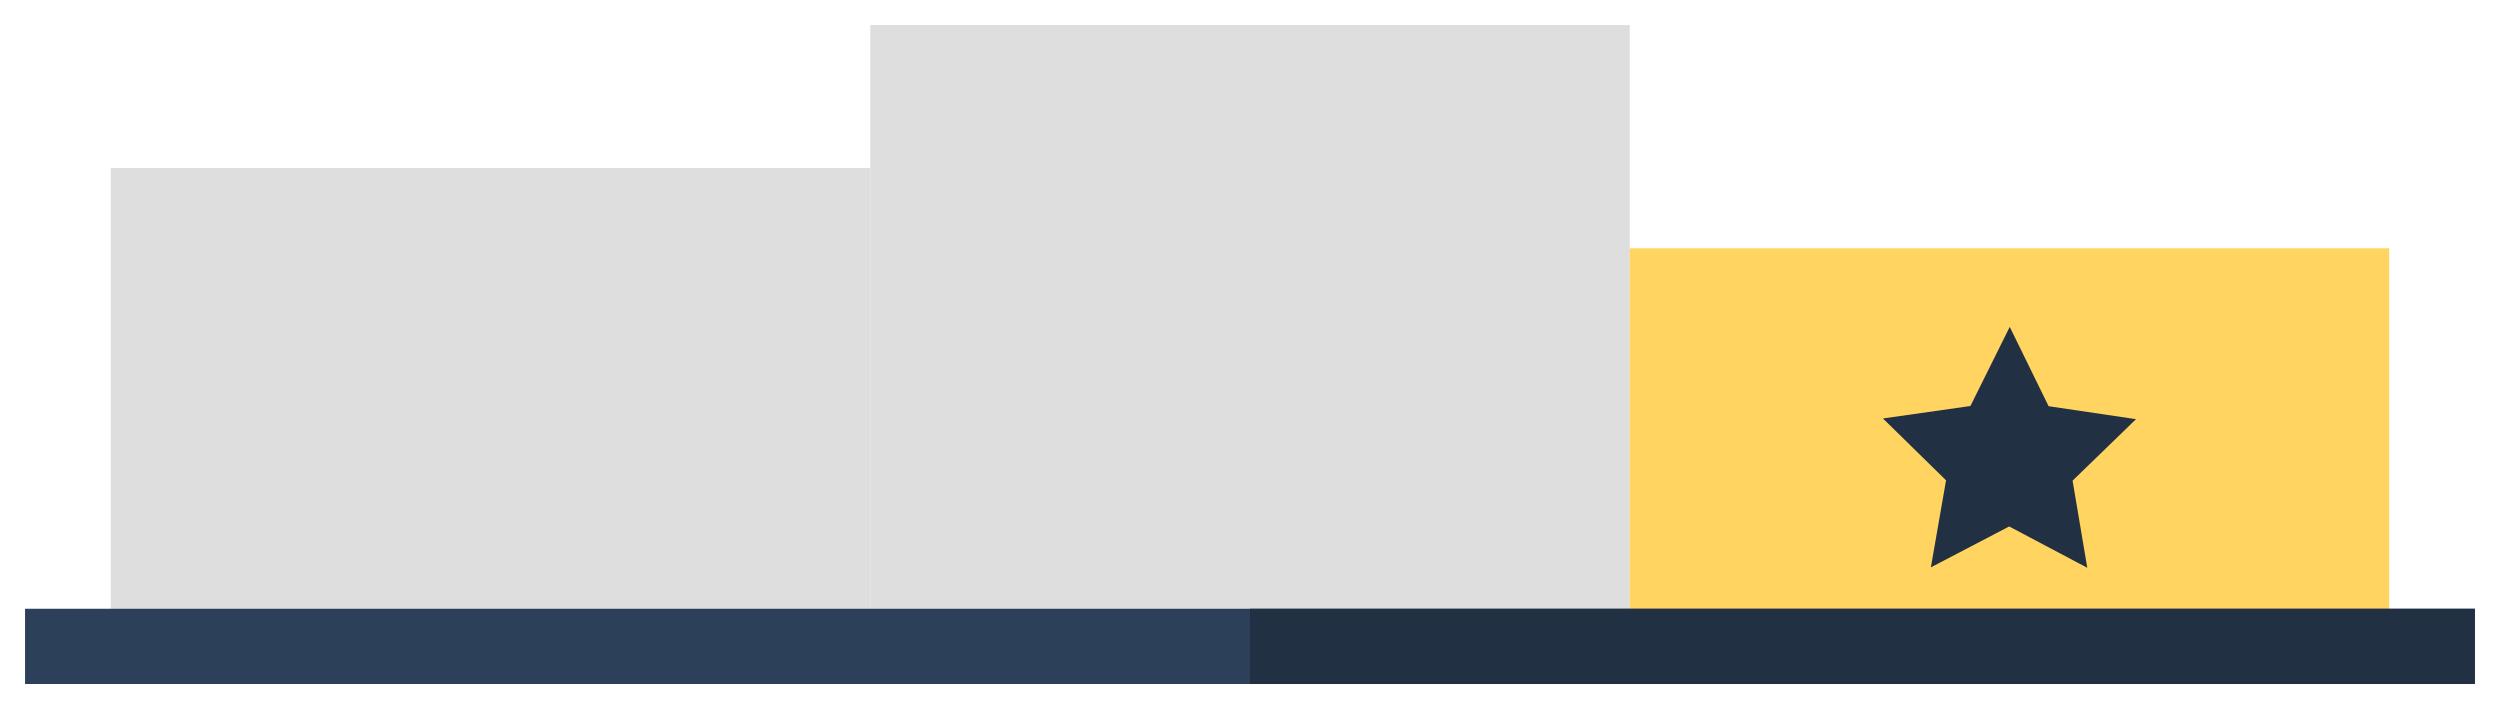
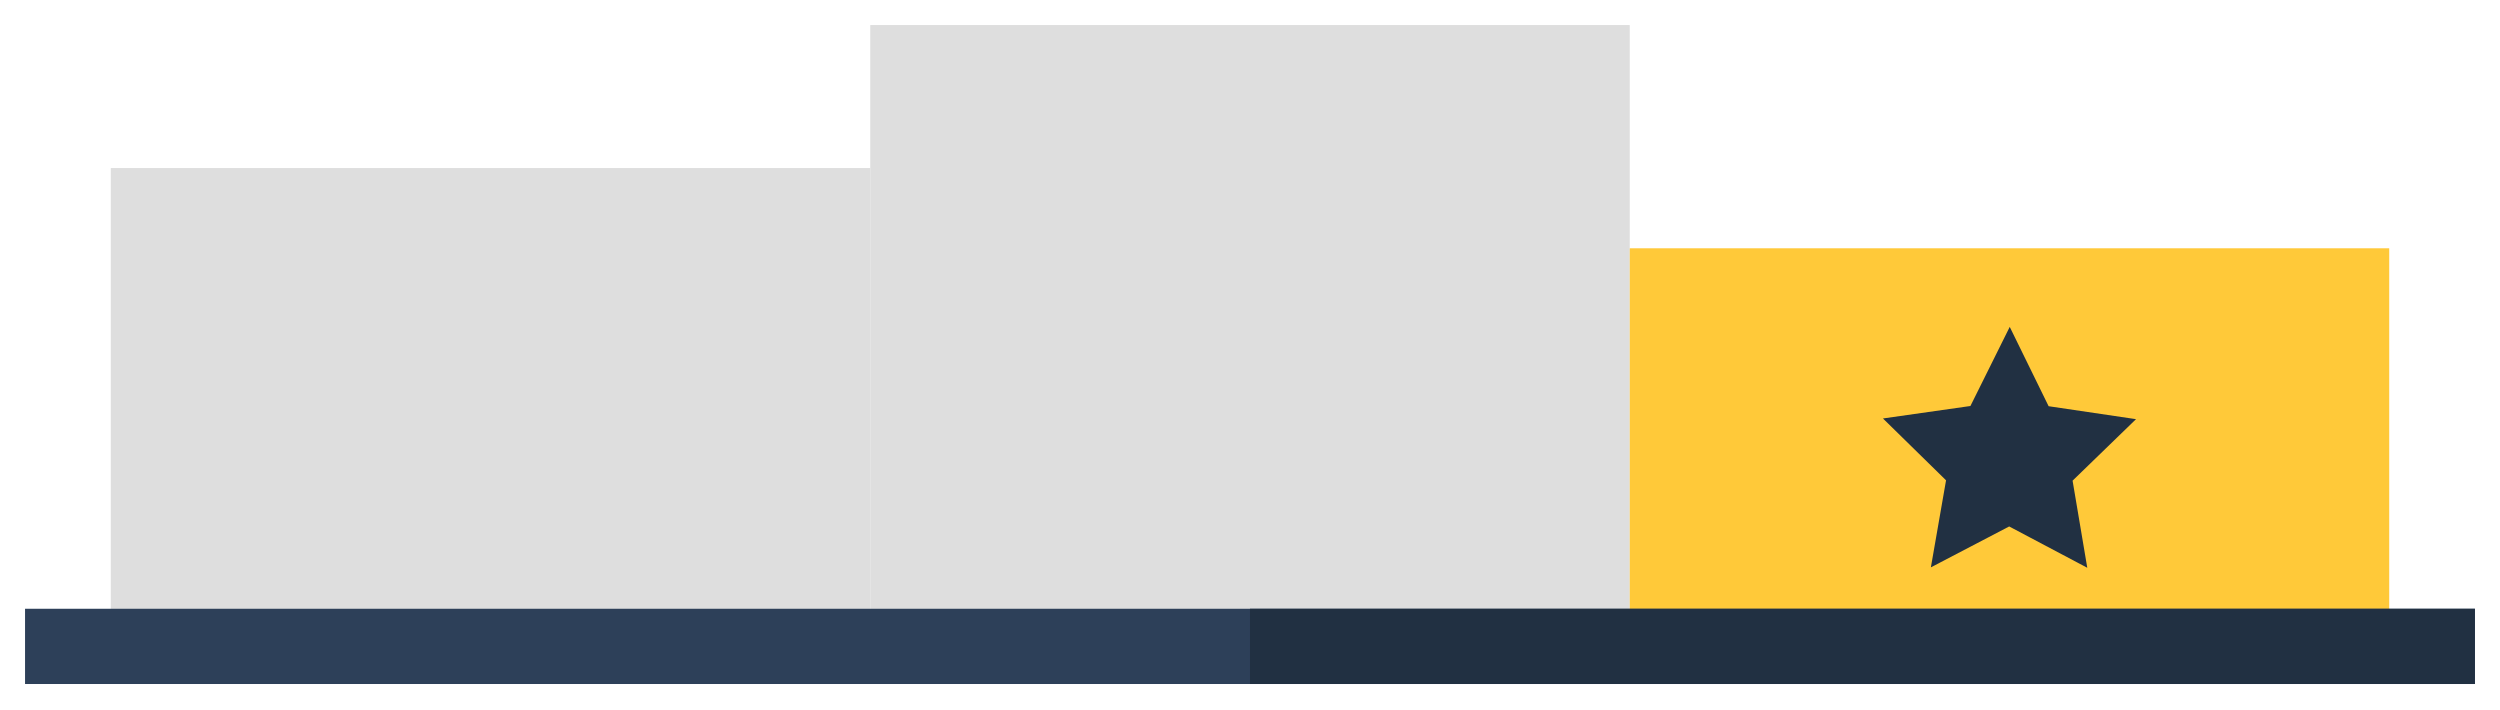
<svg xmlns="http://www.w3.org/2000/svg" version="1.1" id="Layer_1" x="0px" y="0px" viewBox="0 0 499.066 141.546" xml:space="preserve" width="499.066" height="141.546">
  <defs id="defs4292" />
  <g id="g4260" transform="translate(-6.468277,-256.8008)" />
  <g id="g4262" transform="translate(-6.468277,-256.8008)" />
  <g id="g4264" transform="translate(-6.468277,-256.8008)" />
  <g id="g4266" transform="translate(-6.468277,-256.8008)" />
  <g id="g4268" transform="translate(-6.468277,-256.8008)" />
  <g id="g4270" transform="translate(-6.468277,-256.8008)" />
  <g id="g4272" transform="translate(-6.468277,-256.8008)" />
  <g id="g4274" transform="translate(-6.468277,-256.8008)" />
  <g id="g4276" transform="translate(-6.468277,-256.8008)" />
  <g id="g4278" transform="translate(-6.468277,-256.8008)" />
  <g id="g4280" transform="translate(-6.468277,-256.8008)" />
  <g id="g4282" transform="translate(-6.468277,-256.8008)" />
  <g id="g4284" transform="translate(-6.468277,-256.8008)" />
  <g id="g4286" transform="translate(-6.468277,-256.8008)" />
  <g id="g4288" transform="translate(-6.468277,-256.8008)" />
  <g id="layer1" style="display:none" transform="translate(-6.468277,-256.8008)">
    <rect x="180.195" y="261.801" style="fill:#3db39e;fill-opacity:1" width="151.613" height="124.036" id="rect4236" />
    <rect x="256.001" y="261.801" style="fill:#38a390;fill-opacity:1" width="75.807" height="124.036" id="rect4238" />
    <rect x="28.586" y="290.342" style="fill:#dedede;fill-opacity:1" width="151.613" height="95.494" id="rect4240" />
    <rect x="104.388" y="290.342" style="fill:#c8c8c8;fill-opacity:0.594" width="75.807" height="95.494" id="rect4242" />
    <rect x="331.808" y="306.366" style="fill:#dedede;fill-opacity:1" width="151.613" height="79.471" id="rect4244" />
    <rect x="407.615" y="306.366" style="fill:#c8c8c8;fill-opacity:0.594" width="75.807" height="79.471" id="rect4246" />
    <rect x="11.468" y="378.325" style="fill:#2d4059;fill-opacity:1" width="489.066" height="15.022" id="rect4248" />
    <rect x="255.996" y="378.325" style="fill:#213042;fill-opacity:1" width="244.528" height="15.022" id="rect4250" />
    <path style="opacity:1;fill:#213042;fill-opacity:1;stroke:none;stroke-width:2.4;stroke-linecap:round;stroke-linejoin:round;stroke-miterlimit:4;stroke-dasharray:none;stroke-dashoffset:0;stroke-opacity:1" id="path4381" d="m 265.791,279.135 -0.698,17.624 -13.564,-11.274 -16.977,4.782 6.531,-16.384 -9.794,-14.668 17.6,1.148 10.923,-13.848 4.347,17.093 16.545,6.11 z" transform="matrix(0.9787169,-0.2052149,0.2052149,0.9787169,-48.81927,111.8216)" />
  </g>
  <g transform="translate(-6.468277,-256.8008)" style="display:none" id="g4507">
    <rect id="rect4509" height="124.036" width="151.613" style="fill:#dedede;fill-opacity:1" y="261.801" x="180.195" />
    <rect id="rect4511" height="124.036" width="75.807" style="fill:#d1d1d1;fill-opacity:1" y="261.801" x="256.001" />
    <rect id="rect4513" height="95.494" width="151.613" style="fill:#3db39e;fill-opacity:1" y="290.342" x="28.586" />
    <rect id="rect4515" height="95.494" width="75.807" style="fill:#38a390;fill-opacity:1" y="290.342" x="104.388" />
    <rect id="rect4517" height="79.471" width="151.613" style="fill:#dedede;fill-opacity:1" y="306.366" x="331.808" />
    <rect id="rect4519" height="79.471" width="75.807" style="fill:#c8c8c8;fill-opacity:0.594" y="306.366" x="407.615" />
    <rect id="rect4521" height="15.022" width="489.066" style="fill:#2d4059;fill-opacity:1" y="378.325" x="11.468" />
    <rect id="rect4523" height="15.022" width="244.528" style="fill:#213042;fill-opacity:1" y="378.325" x="255.996" />
    <path transform="matrix(0.9787169,-0.2052149,0.2052149,0.9787169,-200.4283,126.092)" d="m 265.791,279.135 -0.698,17.624 -13.564,-11.274 -16.977,4.782 6.531,-16.384 -9.794,-14.668 17.6,1.148 10.923,-13.848 4.347,17.093 16.545,6.11 z" id="path4525" style="opacity:1;fill:#213042;fill-opacity:1;stroke:none;stroke-width:2.4;stroke-linecap:round;stroke-linejoin:round;stroke-miterlimit:4;stroke-dasharray:none;stroke-dashoffset:0;stroke-opacity:1" />
  </g>
  <g id="g4527" style="display:none" transform="translate(-6.468277,-256.8008)">
    <rect x="180.195" y="261.801" style="fill:#dedede;fill-opacity:1" width="151.613" height="124.036" id="rect4529" />
    <rect x="256.001" y="261.801" style="fill:#d1d1d1;fill-opacity:1" width="75.807" height="124.036" id="rect4531" />
    <rect x="28.586" y="290.342" style="fill:#dedede;fill-opacity:1" width="151.613" height="95.494" id="rect4533" />
    <rect x="104.388" y="290.342" style="fill:#d1d1d1;fill-opacity:1" width="75.807" height="95.494" id="rect4535" />
    <rect x="331.808" y="306.366" style="fill:#3db39e;fill-opacity:1" width="151.613" height="79.471" id="rect4537" />
    <rect x="407.615" y="306.366" style="fill:#38a390;fill-opacity:1" width="75.807" height="79.471" id="rect4539" />
    <rect x="11.468" y="378.325" style="fill:#2d4059;fill-opacity:1" width="489.066" height="15.022" id="rect4541" />
    <rect x="255.996" y="378.325" style="fill:#213042;fill-opacity:1" width="244.528" height="15.022" id="rect4543" />
    <path style="opacity:1;fill:#213042;fill-opacity:1;stroke:none;stroke-width:2.4;stroke-linecap:round;stroke-linejoin:round;stroke-miterlimit:4;stroke-dasharray:none;stroke-dashoffset:0;stroke-opacity:1" id="path4545" d="m 265.791,279.135 -0.698,17.624 -13.564,-11.274 -16.977,4.782 6.531,-16.384 -9.794,-14.668 17.6,1.148 10.923,-13.848 4.347,17.093 16.545,6.11 z" transform="matrix(0.9787169,-0.2052149,0.2052149,0.9787169,102.7938,134.104)" />
  </g>
  <g transform="translate(-6.468277,-256.8008)" style="display:none" id="g4567">
    <rect id="rect4569" height="124.036" width="151.613" style="fill:#ffd460;fill-opacity:1" y="261.801" x="180.195" />
    <rect id="rect4571" height="124.036" width="75.807" style="fill:#ffc834;fill-opacity:1" y="261.801" x="256.001" />
    <rect id="rect4573" height="95.494" width="151.613" style="fill:#dedede;fill-opacity:1" y="290.342" x="28.586" />
    <rect id="rect4575" height="95.494" width="75.807" style="fill:#c8c8c8;fill-opacity:0.594" y="290.342" x="104.388" />
    <rect id="rect4577" height="79.471" width="151.613" style="fill:#dedede;fill-opacity:1" y="306.366" x="331.808" />
    <rect id="rect4579" height="79.471" width="75.807" style="fill:#c8c8c8;fill-opacity:0.594" y="306.366" x="407.615" />
    <rect id="rect4581" height="15.022" width="489.066" style="fill:#2d4059;fill-opacity:1" y="378.325" x="11.468" />
    <rect id="rect4583" height="15.022" width="244.528" style="fill:#213042;fill-opacity:1" y="378.325" x="255.996" />
    <path transform="matrix(0.9787169,-0.2052149,0.2052149,0.9787169,-48.81927,111.8216)" d="m 265.791,279.135 -0.698,17.624 -13.564,-11.274 -16.977,4.782 6.531,-16.384 -9.794,-14.668 17.6,1.148 10.923,-13.848 4.347,17.093 16.545,6.11 z" id="path4585" style="opacity:1;fill:#213042;fill-opacity:1;stroke:none;stroke-width:2.4;stroke-linecap:round;stroke-linejoin:round;stroke-miterlimit:4;stroke-dasharray:none;stroke-dashoffset:0;stroke-opacity:1" />
  </g>
  <g id="g4587" style="display:none" transform="translate(-6.468277,-256.8008)">
    <rect x="180.195" y="261.801" style="fill:#dedede;fill-opacity:1" width="151.613" height="124.036" id="rect4589" />
    <rect x="256.001" y="261.801" style="fill:#d1d1d1;fill-opacity:1" width="75.807" height="124.036" id="rect4591" />
    <rect x="28.586" y="290.342" style="fill:#ffd460;fill-opacity:1" width="151.613" height="95.494" id="rect4593" />
    <rect x="104.388" y="290.342" style="fill:#ffc834;fill-opacity:1" width="75.807" height="95.494" id="rect4595" />
    <rect x="331.808" y="306.366" style="fill:#dedede;fill-opacity:1" width="151.613" height="79.471" id="rect4597" />
    <rect x="407.615" y="306.366" style="fill:#c8c8c8;fill-opacity:0.594" width="75.807" height="79.471" id="rect4599" />
    <rect x="11.468" y="378.325" style="fill:#2d4059;fill-opacity:1" width="489.066" height="15.022" id="rect4601" />
    <rect x="255.996" y="378.325" style="fill:#213042;fill-opacity:1" width="244.528" height="15.022" id="rect4603" />
    <path style="opacity:1;fill:#213042;fill-opacity:1;stroke:none;stroke-width:2.4;stroke-linecap:round;stroke-linejoin:round;stroke-miterlimit:4;stroke-dasharray:none;stroke-dashoffset:0;stroke-opacity:1" id="path4605" d="m 265.791,279.135 -0.698,17.624 -13.564,-11.274 -16.977,4.782 6.531,-16.384 -9.794,-14.668 17.6,1.148 10.923,-13.848 4.347,17.093 16.545,6.11 z" transform="matrix(0.9787169,-0.2052149,0.2052149,0.9787169,-200.4283,126.092)" />
  </g>
  <g transform="translate(-6.468277,-256.8008)" style="display:inline" id="g4547">
    <rect id="rect4549" height="124.036" width="151.613" style="fill:#dedede;fill-opacity:1" y="261.801" x="180.195" />
    <rect id="rect4553" height="95.494" width="151.613" style="fill:#dedede;fill-opacity:1" y="290.342" x="28.586" />
-     <rect id="rect4557" height="79.471" width="151.613" style="fill:#ffd460;fill-opacity:1" y="306.366" x="331.808" />
+     <rect id="rect4557" height="79.471" width="151.613" style="fill:#ffc939;fill-opacity:1" y="306.366" x="331.808" />
    <rect id="rect4561" height="15.022" width="489.066" style="fill:#2d4059;fill-opacity:1" y="378.325" x="11.468" />
    <rect id="rect4563" height="15.022" width="244.528" style="fill:#213042;fill-opacity:1" y="378.325" x="255.996" />
    <path transform="matrix(0.9787169,-0.2052149,0.2052149,0.9787169,102.7938,134.104)" d="m 265.791,279.135 -0.698,17.624 -13.564,-11.274 -16.977,4.782 6.531,-16.384 -9.794,-14.668 17.6,1.148 10.923,-13.848 4.347,17.093 16.545,6.11 z" id="path4565" style="opacity:1;fill:#213042;fill-opacity:1;stroke:none;stroke-width:2.4;stroke-linecap:round;stroke-linejoin:round;stroke-miterlimit:4;stroke-dasharray:none;stroke-dashoffset:0;stroke-opacity:1" />
  </g>
  <g id="g4687" style="display:none" transform="translate(-6.468277,-256.8008)">
    <rect x="180.195" y="261.801" style="fill:#ec605f;fill-opacity:1" width="151.613" height="124.036" id="rect4689" />
    <rect x="28.586" y="290.342" style="fill:#dedede;fill-opacity:1" width="151.613" height="95.494" id="rect4693" />
    <rect x="331.808" y="306.366" style="fill:#dedede;fill-opacity:1" width="151.613" height="79.471" id="rect4697" />
    <rect x="11.468" y="378.325" style="fill:#2d4059;fill-opacity:1" width="489.066" height="15.022" id="rect4701" />
    <rect x="255.996" y="378.325" style="fill:#213042;fill-opacity:1" width="244.528" height="15.022" id="rect4703" />
    <path style="opacity:1;fill:#213042;fill-opacity:1;stroke:none;stroke-width:2.4;stroke-linecap:round;stroke-linejoin:round;stroke-miterlimit:4;stroke-dasharray:none;stroke-dashoffset:0;stroke-opacity:1" id="path4705" d="m 265.791,279.135 -0.698,17.624 -13.564,-11.274 -16.977,4.782 6.531,-16.384 -9.794,-14.668 17.6,1.148 10.923,-13.848 4.347,17.093 16.545,6.11 z" transform="matrix(0.9787169,-0.2052149,0.2052149,0.9787169,-48.81927,111.8216)" />
  </g>
  <g transform="translate(-6.468277,-256.8008)" style="display:none" id="g4647">
    <rect id="rect4649" height="124.036" width="151.613" style="fill:#dedede;fill-opacity:1" y="261.801" x="180.195" />
    <rect id="rect4653" height="95.494" width="151.613" style="fill:#ec605f;fill-opacity:1" y="290.342" x="28.586" />
    <rect id="rect4657" height="79.471" width="151.613" style="fill:#dedede;fill-opacity:1" y="306.366" x="331.808" />
    <rect id="rect4661" height="15.022" width="489.066" style="fill:#2d4059;fill-opacity:1" y="378.325" x="11.468" />
    <rect id="rect4663" height="15.022" width="244.528" style="fill:#213042;fill-opacity:1" y="378.325" x="255.996" />
    <path transform="matrix(0.9787169,-0.2052149,0.2052149,0.9787169,-200.4283,126.092)" d="m 265.791,279.135 -0.698,17.624 -13.564,-11.274 -16.977,4.782 6.531,-16.384 -9.794,-14.668 17.6,1.148 10.923,-13.848 4.347,17.093 16.545,6.11 z" id="path4665" style="opacity:1;fill:#213042;fill-opacity:1;stroke:none;stroke-width:2.4;stroke-linecap:round;stroke-linejoin:round;stroke-miterlimit:4;stroke-dasharray:none;stroke-dashoffset:0;stroke-opacity:1" />
  </g>
  <g id="g4607" style="display:none" transform="translate(-6.468277,-256.8008)">
    <rect x="180.195" y="261.801" style="fill:#dedede;fill-opacity:1" width="151.613" height="124.036" id="rect4609" />
    <rect x="28.586" y="290.342" style="fill:#dedede;fill-opacity:1" width="151.613" height="95.494" id="rect4613" />
    <rect x="331.808" y="306.366" style="fill:#ec605f;fill-opacity:1" width="151.613" height="79.471" id="rect4617" />
    <rect x="11.468" y="378.325" style="fill:#2d4059;fill-opacity:1" width="489.066" height="15.022" id="rect4621" />
    <rect x="255.996" y="378.325" style="fill:#213042;fill-opacity:1" width="244.528" height="15.022" id="rect4623" />
    <path style="opacity:1;fill:#213042;fill-opacity:1;stroke:none;stroke-width:2.4;stroke-linecap:round;stroke-linejoin:round;stroke-miterlimit:4;stroke-dasharray:none;stroke-dashoffset:0;stroke-opacity:1" id="path4625" d="m 265.791,279.135 -0.698,17.624 -13.564,-11.274 -16.977,4.782 6.531,-16.384 -9.794,-14.668 17.6,1.148 10.923,-13.848 4.347,17.093 16.545,6.11 z" transform="matrix(0.9787169,-0.2052149,0.2052149,0.9787169,102.7938,134.104)" />
  </g>
  <g transform="translate(-6.468277,-256.8008)" style="display:none" id="g4707">
    <rect id="rect4709" height="124.036" width="151.613" style="fill:#a1b870;fill-opacity:1" y="261.801" x="180.195" />
    <rect id="rect4713" height="95.494" width="151.613" style="fill:#dedede;fill-opacity:1" y="290.342" x="28.586" />
    <rect id="rect4717" height="79.471" width="151.613" style="fill:#dedede;fill-opacity:1" y="306.366" x="331.808" />
    <rect id="rect4721" height="15.022" width="489.066" style="fill:#2d4059;fill-opacity:1" y="378.325" x="11.468" />
    <rect id="rect4723" height="15.022" width="244.528" style="fill:#213042;fill-opacity:1" y="378.325" x="255.996" />
    <path transform="matrix(0.9787169,-0.2052149,0.2052149,0.9787169,-48.81927,111.8216)" d="m 265.791,279.135 -0.698,17.624 -13.564,-11.274 -16.977,4.782 6.531,-16.384 -9.794,-14.668 17.6,1.148 10.923,-13.848 4.347,17.093 16.545,6.11 z" id="path4725" style="opacity:1;fill:#213042;fill-opacity:1;stroke:none;stroke-width:2.4;stroke-linecap:round;stroke-linejoin:round;stroke-miterlimit:4;stroke-dasharray:none;stroke-dashoffset:0;stroke-opacity:1" />
  </g>
  <g id="g4667" style="display:none" transform="translate(-6.468277,-256.8008)">
    <rect x="180.195" y="261.801" style="fill:#dedede;fill-opacity:1" width="151.613" height="124.036" id="rect4669" />
    <rect x="28.586" y="290.342" style="fill:#a1b870;fill-opacity:1" width="151.613" height="95.494" id="rect4673" />
    <rect x="331.808" y="306.366" style="fill:#dedede;fill-opacity:1" width="151.613" height="79.471" id="rect4677" />
    <rect x="11.468" y="378.325" style="fill:#2d4059;fill-opacity:1" width="489.066" height="15.022" id="rect4681" />
    <rect x="255.996" y="378.325" style="fill:#213042;fill-opacity:1" width="244.528" height="15.022" id="rect4683" />
    <path style="opacity:1;fill:#213042;fill-opacity:1;stroke:none;stroke-width:2.4;stroke-linecap:round;stroke-linejoin:round;stroke-miterlimit:4;stroke-dasharray:none;stroke-dashoffset:0;stroke-opacity:1" id="path4685" d="m 265.791,279.135 -0.698,17.624 -13.564,-11.274 -16.977,4.782 6.531,-16.384 -9.794,-14.668 17.6,1.148 10.923,-13.848 4.347,17.093 16.545,6.11 z" transform="matrix(0.9787169,-0.2052149,0.2052149,0.9787169,-200.4283,126.092)" />
  </g>
  <g transform="translate(-6.468277,-256.8008)" style="display:none" id="g4627">
    <rect id="rect4629" height="124.036" width="151.613" style="fill:#dedede;fill-opacity:1" y="261.801" x="180.195" />
    <rect id="rect4633" height="95.494" width="151.613" style="fill:#dedede;fill-opacity:1" y="290.342" x="28.586" />
    <rect id="rect4637" height="79.471" width="151.613" style="fill:#a1b870;fill-opacity:1" y="306.366" x="331.808" />
    <rect id="rect4641" height="15.022" width="489.066" style="fill:#2d4059;fill-opacity:1" y="378.325" x="11.468" />
    <rect id="rect4643" height="15.022" width="244.528" style="fill:#213042;fill-opacity:1" y="378.325" x="255.996" />
    <path transform="matrix(0.9787169,-0.2052149,0.2052149,0.9787169,102.7938,134.104)" d="m 265.791,279.135 -0.698,17.624 -13.564,-11.274 -16.977,4.782 6.531,-16.384 -9.794,-14.668 17.6,1.148 10.923,-13.848 4.347,17.093 16.545,6.11 z" id="path4645" style="opacity:1;fill:#213042;fill-opacity:1;stroke:none;stroke-width:2.4;stroke-linecap:round;stroke-linejoin:round;stroke-miterlimit:4;stroke-dasharray:none;stroke-dashoffset:0;stroke-opacity:1" />
  </g>
  <g id="layer2" style="display:none" transform="translate(-11.46828,-49.17894)">
    <circle style="display:inline;opacity:1;fill:#213042;fill-opacity:1;stroke:none;stroke-width:2.4;stroke-linecap:round;stroke-linejoin:round;stroke-miterlimit:4;stroke-dasharray:none;stroke-dashoffset:0;stroke-opacity:1" id="path4345" cx="118.429" cy="-28.411" r="20.717" />
    <circle style="display:inline;opacity:1;fill:#3db39e;fill-opacity:1;stroke:none;stroke-width:2.4;stroke-linecap:round;stroke-linejoin:round;stroke-miterlimit:4;stroke-dasharray:none;stroke-dashoffset:0;stroke-opacity:1" id="path4345-6" cx="223.983" cy="-28.411" r="20.717" />
    <circle style="display:inline;opacity:1;fill:#ffd460;fill-opacity:1;stroke:none;stroke-width:2.4;stroke-linecap:round;stroke-linejoin:round;stroke-miterlimit:4;stroke-dasharray:none;stroke-dashoffset:0;stroke-opacity:1" id="path4345-6-9" cx="276.76" cy="-28.411" r="20.717" />
    <circle style="display:inline;opacity:1;fill:#a1b870;fill-opacity:1;stroke:none;stroke-width:2.4;stroke-linecap:round;stroke-linejoin:round;stroke-miterlimit:4;stroke-dasharray:none;stroke-dashoffset:0;stroke-opacity:1" id="path4345-69" cx="329.537" cy="-28.411" r="20.717" />
    <circle style="display:inline;opacity:1;fill:#ec605f;fill-opacity:1;stroke:none;stroke-width:2.4;stroke-linecap:round;stroke-linejoin:round;stroke-miterlimit:4;stroke-dasharray:none;stroke-dashoffset:0;stroke-opacity:1" id="path4345-6-99" cx="382.313" cy="-28.411" r="20.717" />
    <circle style="display:inline;opacity:1;fill:#2d4059;fill-opacity:1;stroke:none;stroke-width:2.4;stroke-linecap:round;stroke-linejoin:round;stroke-miterlimit:4;stroke-dasharray:none;stroke-dashoffset:0;stroke-opacity:1" id="path4345-6-99-9" cx="171.206" cy="-28.411" r="20.717" />
  </g>
</svg>
